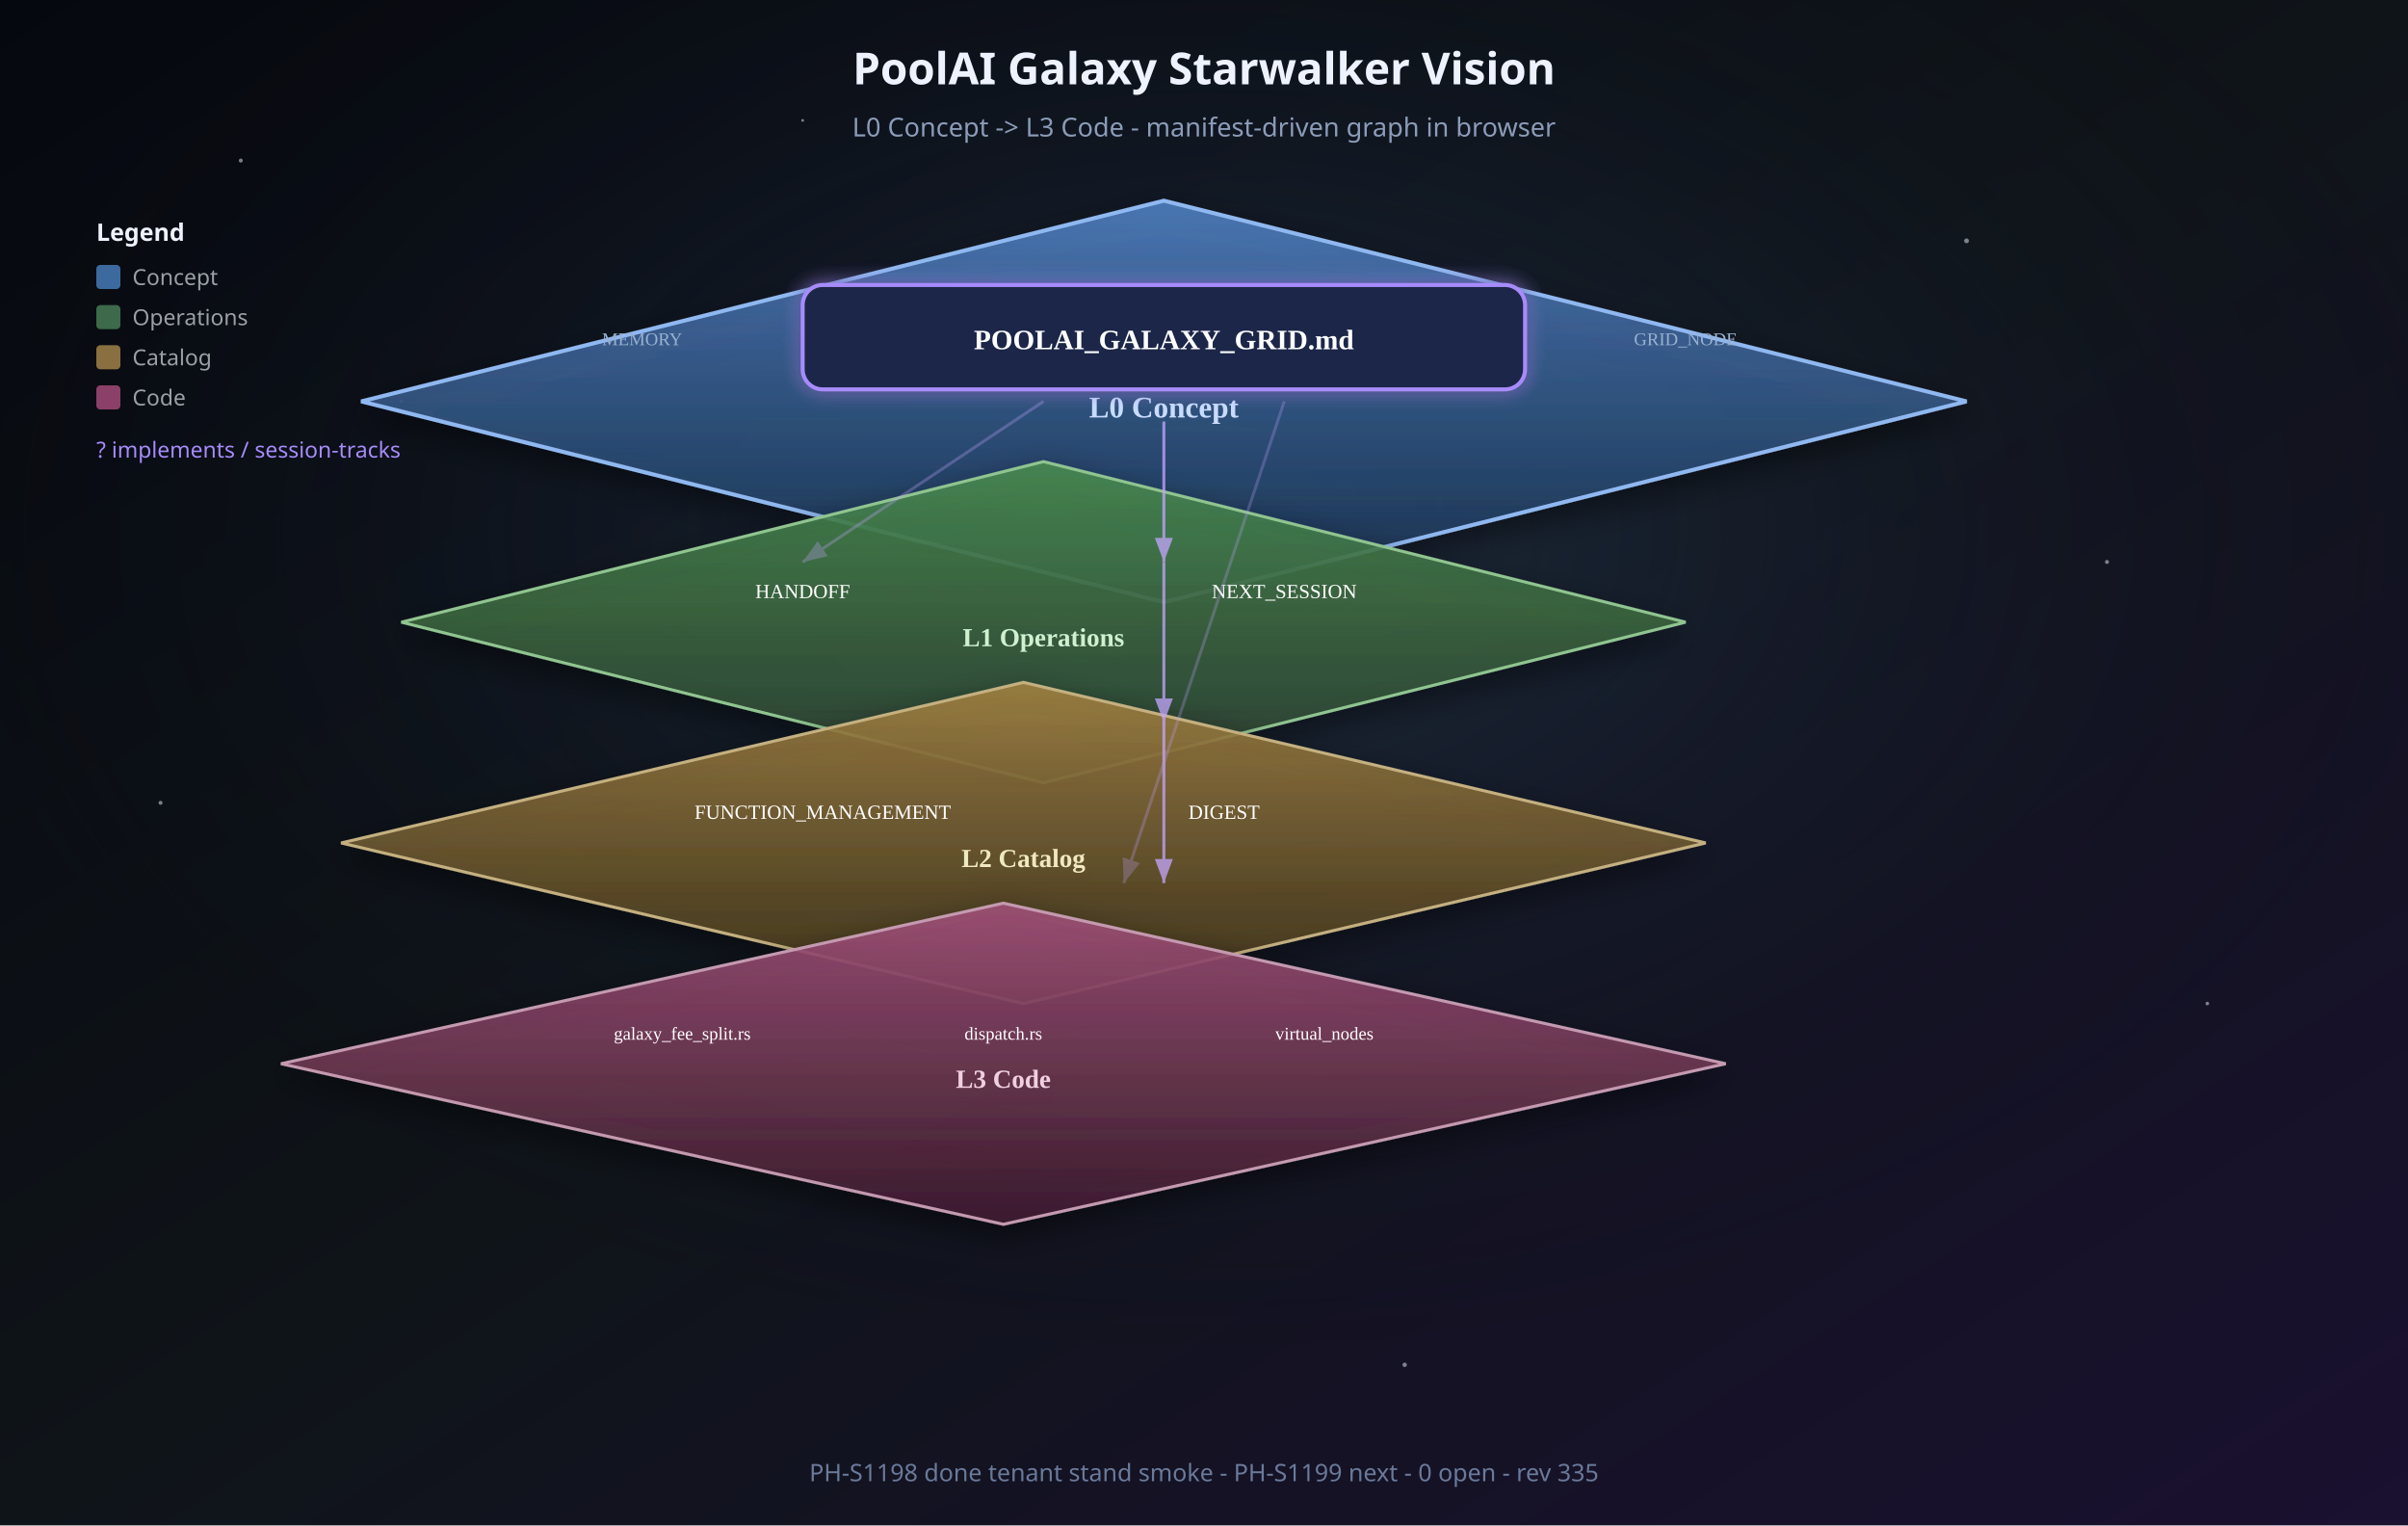
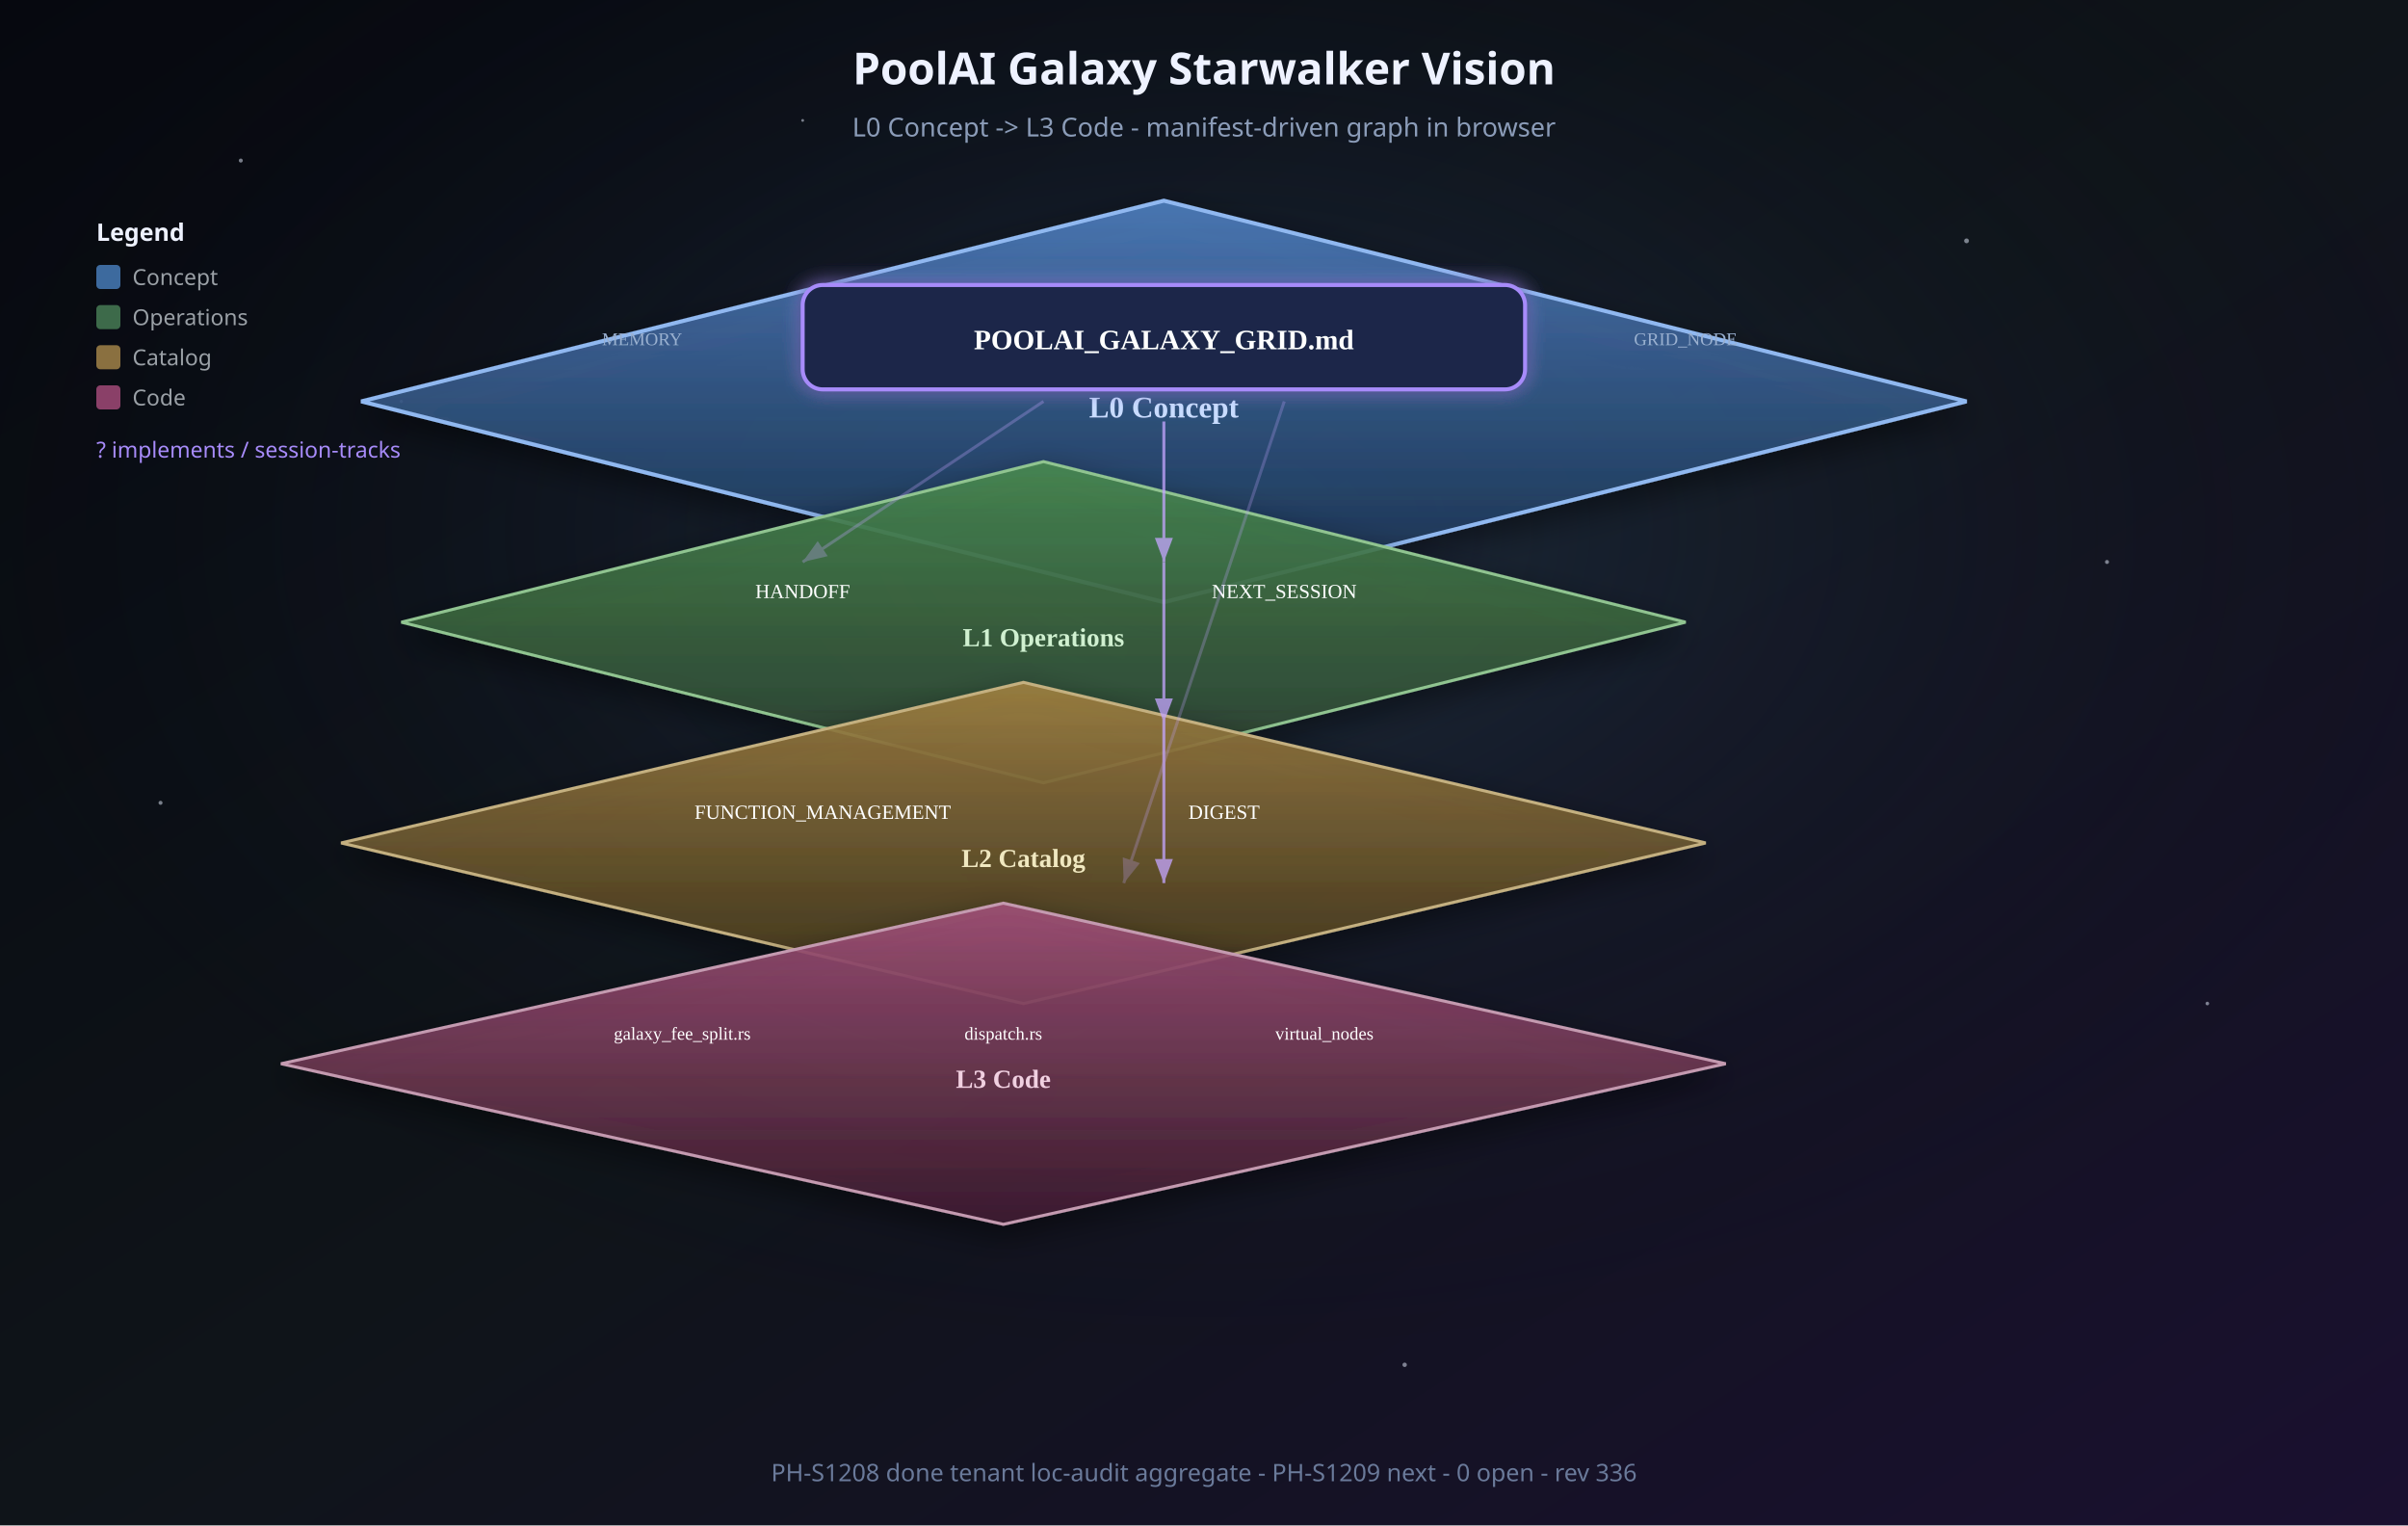
<svg xmlns="http://www.w3.org/2000/svg" viewBox="0 0 1200 760" role="img" aria-labelledby="title desc">
  <defs>
    <linearGradient id="bg" x1="0%" y1="0%" x2="100%" y2="100%">
      <stop offset="0%" stop-color="#06080f" />
      <stop offset="50%" stop-color="#0f1419" />
      <stop offset="100%" stop-color="#1a1030" />
    </linearGradient>
    <radialGradient id="nebula" cx="50%" cy="35%" r="55%">
      <stop offset="0%" stop-color="#3d5a8a" stop-opacity="0.35" />
      <stop offset="100%" stop-color="#06080f" stop-opacity="0" />
    </radialGradient>
    <linearGradient id="planeL0" x1="0%" y1="0%" x2="0%" y2="100%">
      <stop offset="0%" stop-color="#4a7ab8" stop-opacity="0.95" />
      <stop offset="100%" stop-color="#1e3350" stop-opacity="0.85" />
    </linearGradient>
    <linearGradient id="planeL1" x1="0%" y1="0%" x2="0%" y2="100%">
      <stop offset="0%" stop-color="#4a8a50" stop-opacity="0.9" />
      <stop offset="100%" stop-color="#2a4030" stop-opacity="0.85" />
    </linearGradient>
    <linearGradient id="planeL2" x1="0%" y1="0%" x2="0%" y2="100%">
      <stop offset="0%" stop-color="#a08040" stop-opacity="0.9" />
      <stop offset="100%" stop-color="#403520" stop-opacity="0.85" />
    </linearGradient>
    <linearGradient id="planeL3" x1="0%" y1="0%" x2="0%" y2="100%">
      <stop offset="0%" stop-color="#a05078" stop-opacity="0.9" />
      <stop offset="100%" stop-color="#402030" stop-opacity="0.85" />
    </linearGradient>
    <filter id="shadow" x="-30%" y="-30%" width="160%" height="160%">
      <feDropShadow dx="0" dy="6" stdDeviation="8" flood-color="#000" flood-opacity="0.5" />
    </filter>
    <filter id="glow" x="-50%" y="-50%" width="200%" height="200%">
      <feGaussianBlur stdDeviation="4" result="b" />
      <feMerge>
        <feMergeNode in="b" />
        <feMergeNode in="SourceGraphic" />
      </feMerge>
    </filter>
    <marker id="arrow" markerWidth="10" markerHeight="10" refX="8" refY="3" orient="auto">
      <path d="M0,0 L8,3 L0,6 Z" fill="#c4a5ff" />
    </marker>
  </defs>
  <rect width="1200" height="760" fill="url(#bg)" />
  <rect width="1200" height="760" fill="url(#nebula)" />
  <g fill="#e8f0ff" opacity="0.5">
    <circle cx="120" cy="80" r="1" />
    <circle cx="980" cy="120" r="1.2" />
    <circle cx="200" cy="200" r="0.8" />
    <circle cx="1050" cy="280" r="1" />
    <circle cx="80" cy="400" r="1" />
    <circle cx="1100" cy="500" r="0.9" />
    <circle cx="400" cy="60" r="0.7" />
    <circle cx="700" cy="680" r="1.1" />
  </g>
  <text x="600" y="42" text-anchor="middle" fill="#eef2ff" font-family="Segoe UI, system-ui, sans-serif" font-size="22" font-weight="600">PoolAI Galaxy Starwalker Vision</text>
  <text x="600" y="68" text-anchor="middle" fill="#8b9cb8" font-family="Segoe UI, system-ui, sans-serif" font-size="13">L0 Concept -&gt; L3 Code - manifest-driven graph in browser</text>
  <g transform="translate(180, 100)" filter="url(#shadow)">
    <path d="M0 100 L400 0 L800 100 L400 200 Z" fill="url(#planeL0)" stroke="#90b8f0" stroke-width="2" />
    <text x="400" y="108" text-anchor="middle" fill="#c8dcff" font-size="15" font-weight="700">L0 Concept</text>
    <g filter="url(#glow)">
      <rect x="220" y="42" width="360" height="52" rx="10" fill="#1a2848" stroke="#a78bfa" stroke-width="2" />
      <text x="400" y="74" text-anchor="middle" fill="#fff" font-size="14" font-weight="700">POOLAI_GALAXY_GRID.md</text>
    </g>
    <text x="140" y="72" text-anchor="middle" fill="#9ab0d0" font-size="9">MEMORY</text>
    <text x="660" y="72" text-anchor="middle" fill="#9ab0d0" font-size="9">GRID_NODE</text>
  </g>
  <g transform="translate(200, 230)" filter="url(#shadow)">
    <path d="M0 80 L320 0 L640 80 L320 160 Z" fill="url(#planeL1)" stroke="#90c490" stroke-width="1.5" />
    <text x="320" y="92" text-anchor="middle" fill="#d0f0d0" font-size="13" font-weight="600">L1 Operations</text>
    <text x="200" y="68" text-anchor="middle" fill="#fff" font-size="10">HANDOFF</text>
    <text x="440" y="68" text-anchor="middle" fill="#fff" font-size="10">NEXT_SESSION</text>
  </g>
  <g transform="translate(170, 340)" filter="url(#shadow)">
    <path d="M0 80 L340 0 L680 80 L340 160 Z" fill="url(#planeL2)" stroke="#c4b080" stroke-width="1.5" />
    <text x="340" y="92" text-anchor="middle" fill="#f0e8c0" font-size="13" font-weight="600">L2 Catalog</text>
    <text x="240" y="68" text-anchor="middle" fill="#fff" font-size="10">FUNCTION_MANAGEMENT</text>
    <text x="440" y="68" text-anchor="middle" fill="#fff" font-size="10">DIGEST</text>
  </g>
  <g transform="translate(140, 450)" filter="url(#shadow)">
    <path d="M0 80 L360 0 L720 80 L360 160 Z" fill="url(#planeL3)" stroke="#c49ab0" stroke-width="1.5" />
    <text x="360" y="92" text-anchor="middle" fill="#f0d0e0" font-size="13" font-weight="600">L3 Code</text>
    <text x="200" y="68" text-anchor="middle" fill="#fff" font-size="9">galaxy_fee_split.rs</text>
    <text x="360" y="68" text-anchor="middle" fill="#fff" font-size="9">dispatch.rs</text>
    <text x="520" y="68" text-anchor="middle" fill="#fff" font-size="9">virtual_nodes</text>
  </g>
  <g fill="none" stroke="#c4a5ff" stroke-width="1.5" marker-end="url(#arrow)" opacity="0.75">
    <path d="M580 210 L580 280" />
    <path d="M580 280 L580 360" />
    <path d="M580 360 L580 440" />
    <path d="M520 200 L400 280" opacity="0.4" />
    <path d="M640 200 L560 440" opacity="0.35" />
  </g>
  <g transform="translate(48, 120)" font-family="Segoe UI, system-ui, sans-serif" font-size="11">
    <text x="0" y="0" fill="#eef2ff" font-weight="600" font-size="12">Legend</text>
    <rect x="0" y="12" width="12" height="12" rx="2" fill="#3d6a9e" />
    <text x="18" y="22" fill="#9aa0a6">Concept</text>
    <rect x="0" y="32" width="12" height="12" rx="2" fill="#3d6a4a" />
    <text x="18" y="42" fill="#9aa0a6">Operations</text>
    <rect x="0" y="52" width="12" height="12" rx="2" fill="#8a7040" />
    <text x="18" y="62" fill="#9aa0a6">Catalog</text>
    <rect x="0" y="72" width="12" height="12" rx="2" fill="#8a4068" />
    <text x="18" y="82" fill="#9aa0a6">Code</text>
    <text x="0" y="108" fill="#a78bfa">? implements / session-tracks</text>
  </g>
-   <text x="600" y="738" text-anchor="middle" fill="#6a7a9a" font-family="Segoe UI, system-ui, sans-serif" font-size="12">PH-S1198 done tenant stand smoke - PH-S1199 next - 0 open - rev 335</text>
+   <text x="600" y="738" text-anchor="middle" fill="#6a7a9a" font-family="Segoe UI, system-ui, sans-serif" font-size="12">PH-S1208 done tenant loc-audit aggregate - PH-S1209 next - 0 open - rev 336</text>
</svg>
